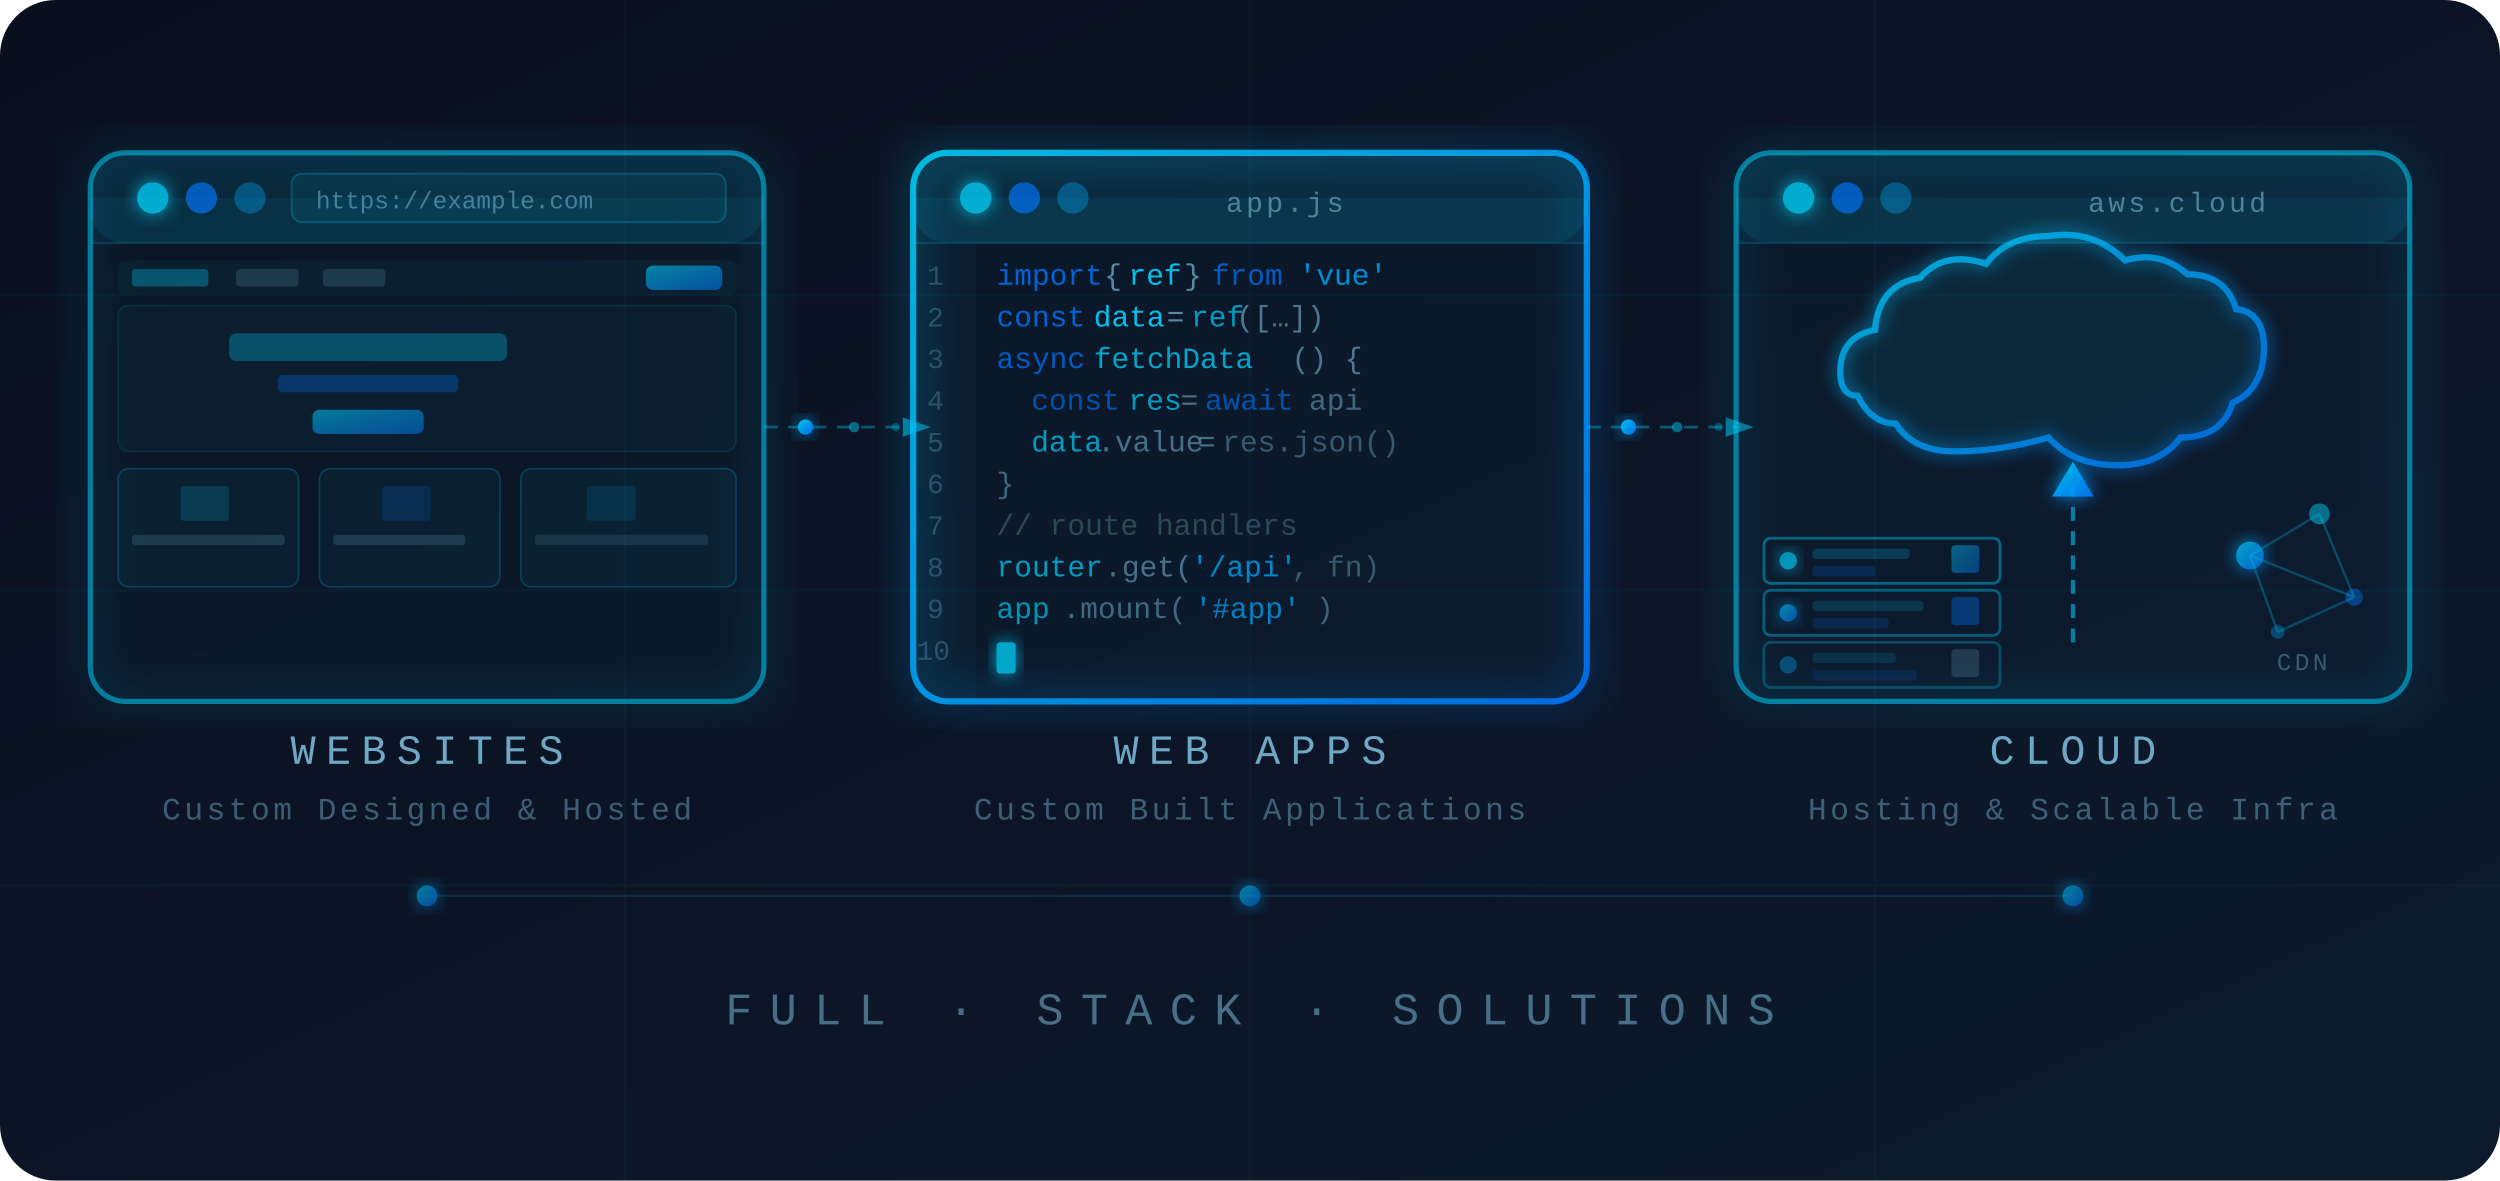
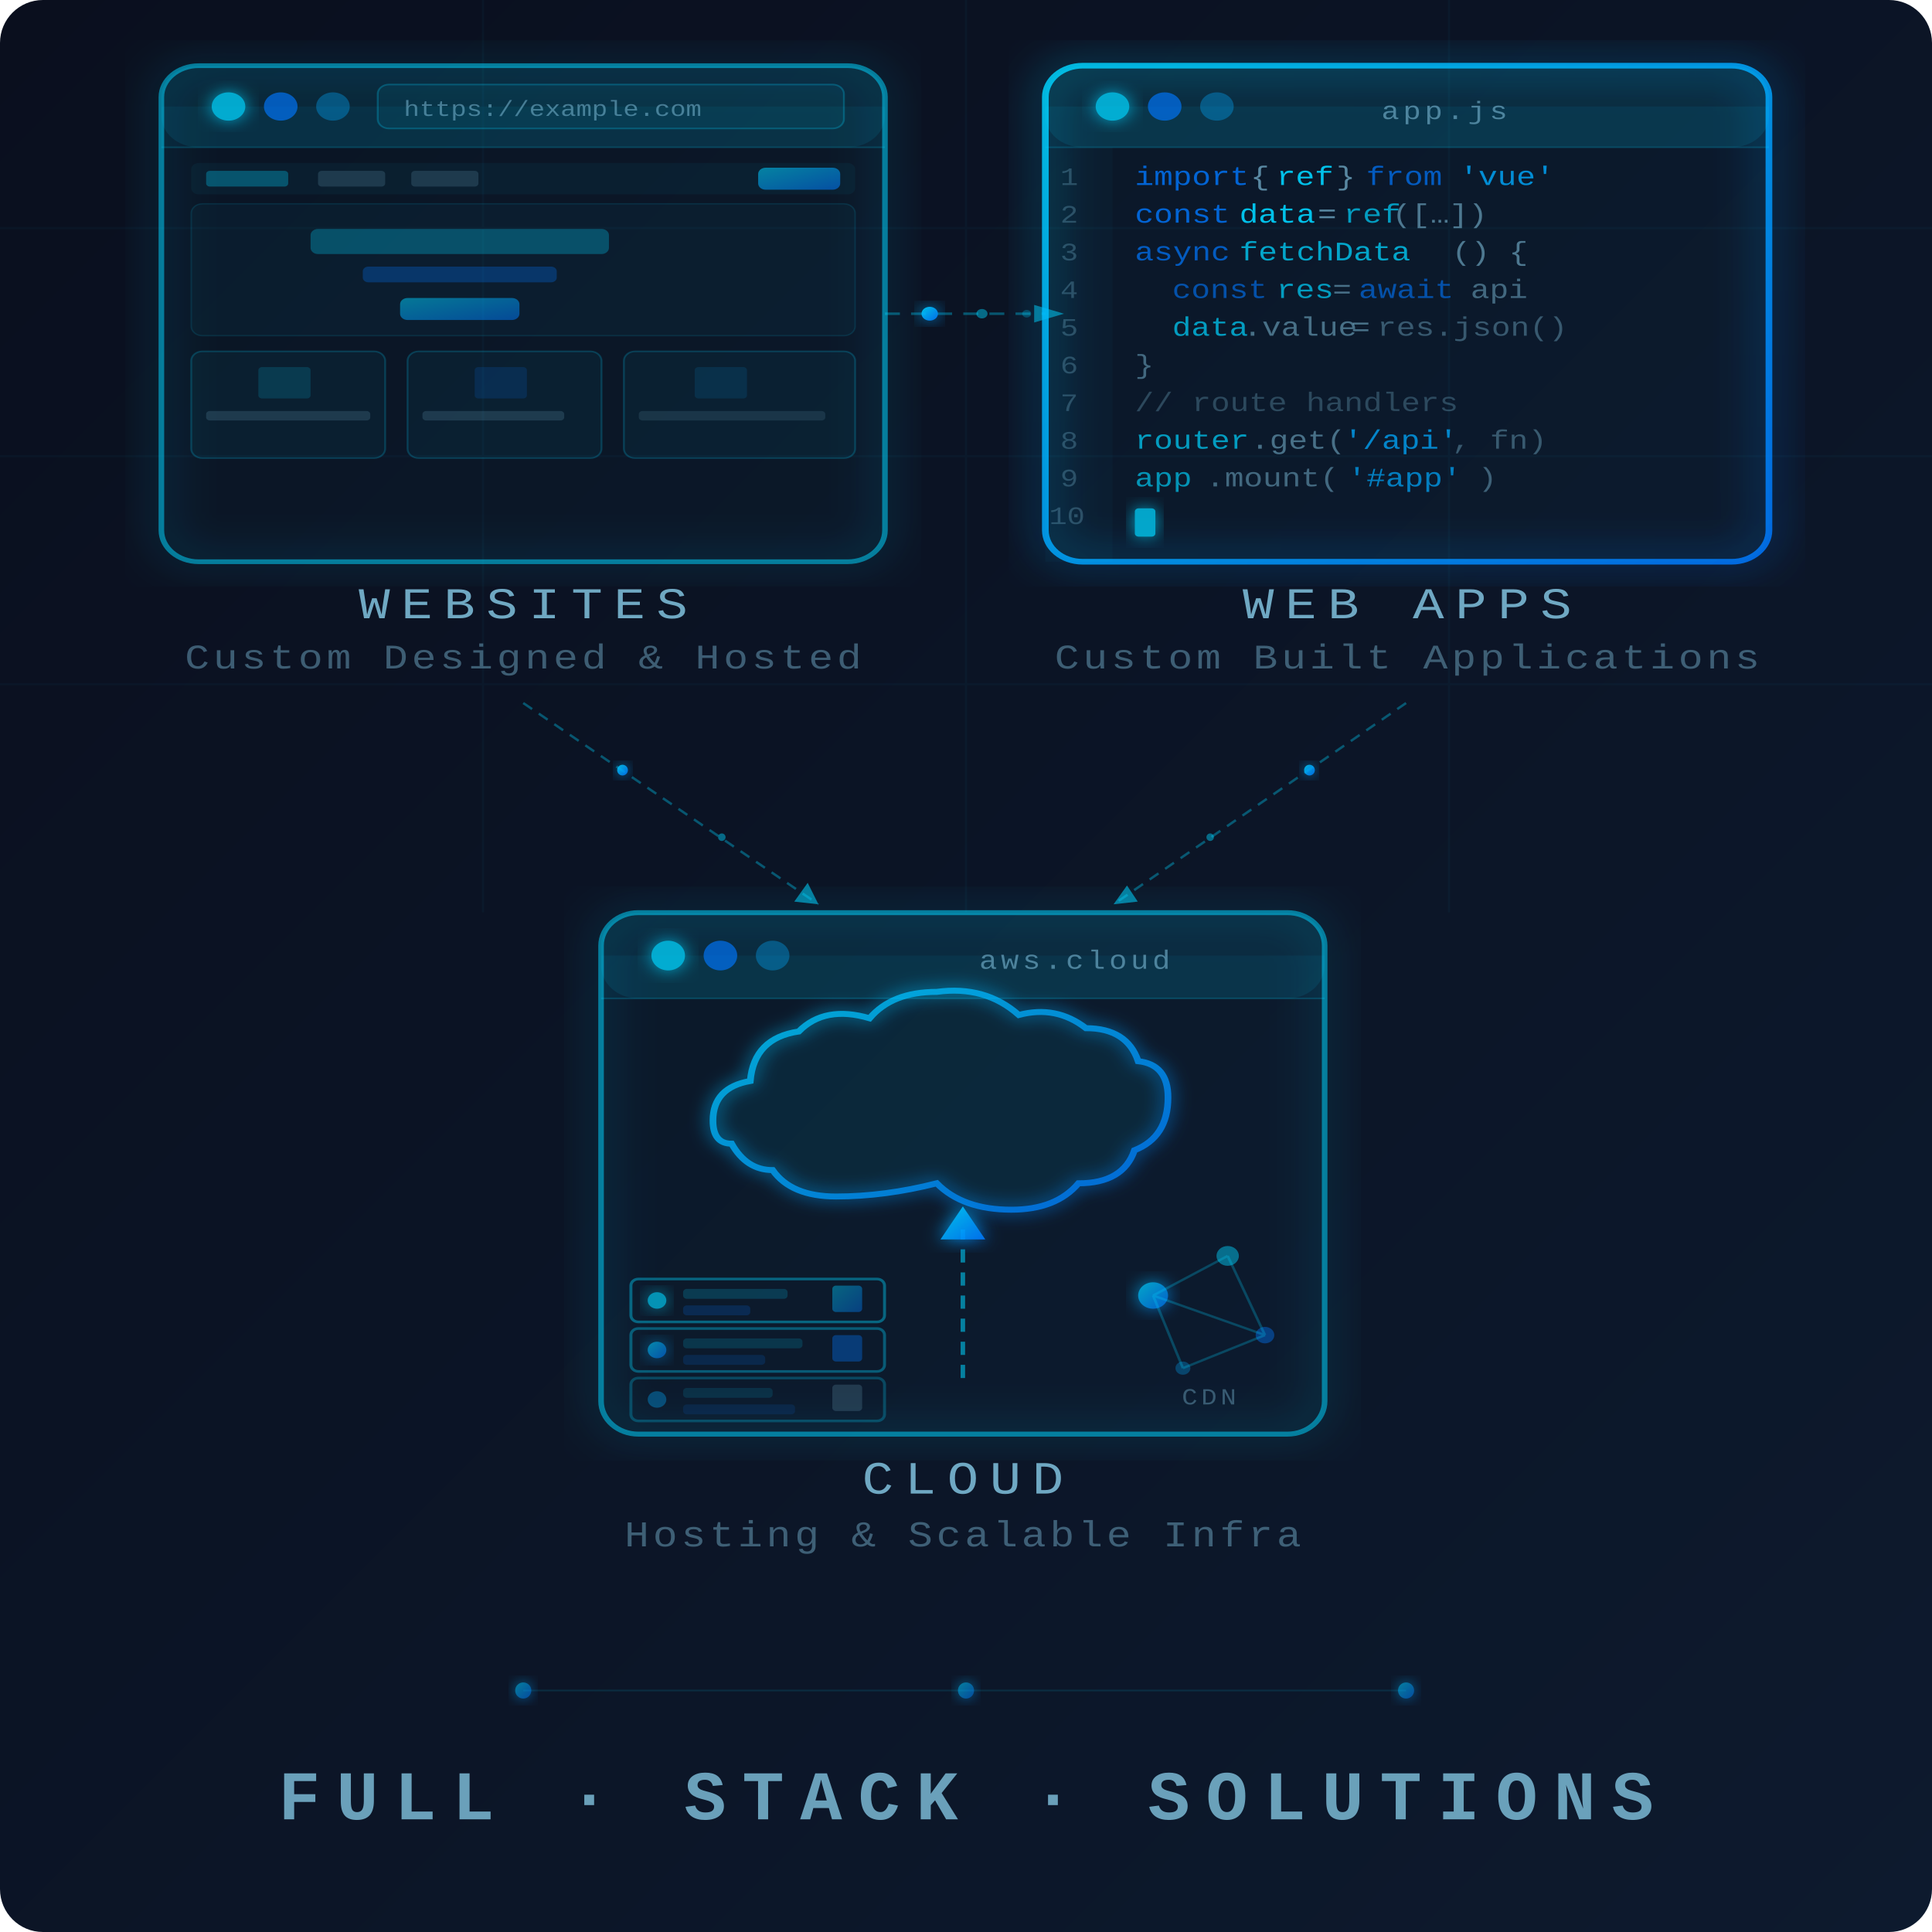
- <svg xmlns="http://www.w3.org/2000/svg" viewBox="0 0 720 340" width="720" height="340">
+ <svg xmlns="http://www.w3.org/2000/svg" viewBox="0 0 720 720" width="720" height="720">
  <defs>
    <linearGradient id="bgGrad" x1="0%" y1="0%" x2="100%" y2="100%">
      <stop offset="0%" style="stop-color:#0a0f1e;stop-opacity:1" />
      <stop offset="100%" style="stop-color:#0d1a2e;stop-opacity:1" />
    </linearGradient>
    <linearGradient id="accentGrad" x1="0%" y1="0%" x2="100%" y2="100%">
      <stop offset="0%" style="stop-color:#00d4ff" />
      <stop offset="100%" style="stop-color:#0077ff" />
    </linearGradient>
    <filter id="glow" x="-0.4" y="-0.4" width="1.8" height="1.8">
      <feGaussianBlur stdDeviation="2.5" result="coloredBlur" />
      <feMerge>
        <feMergeNode in="coloredBlur" />
        <feMergeNode in="SourceGraphic" />
      </feMerge>
    </filter>
    <filter id="panelGlow" x="-0.05" y="-0.05" width="1.1" height="1.1">
      <feGaussianBlur stdDeviation="6" result="coloredBlur" />
      <feMerge>
        <feMergeNode in="coloredBlur" />
        <feMergeNode in="SourceGraphic" />
      </feMerge>
    </filter>
  </defs>
-   <rect x="0" y="0" width="720" height="340" rx="16" fill="url(#bgGrad)" />
+   <rect x="0" y="0" width="720" height="720" rx="16" fill="url(#bgGrad)" />
  <g opacity="0.035" stroke="#00d4ff" stroke-width="0.8">
    <line x1="0" y1="85" x2="720" y2="85" />
    <line x1="0" y1="170" x2="720" y2="170" />
    <line x1="0" y1="255" x2="720" y2="255" />
    <line x1="180" y1="0" x2="180" y2="340" />
    <line x1="360" y1="0" x2="360" y2="340" />
    <line x1="540" y1="0" x2="540" y2="340" />
  </g>
-   <rect x="26" y="44" width="194" height="158" rx="10" fill="none" stroke="#00d4ff" stroke-width="1.5" opacity="0.55" filter="url(#panelGlow)" />
-   <rect x="26" y="44" width="194" height="158" rx="10" fill="#00d4ff" fill-opacity="0.025" />
-   <rect x="26" y="44" width="194" height="26" rx="10" fill="#00d4ff" fill-opacity="0.09" />
-   <rect x="26" y="57" width="194" height="13" fill="#00d4ff" fill-opacity="0.06" />
-   <circle cx="44" cy="57" r="4.5" fill="#00d4ff" opacity="0.75" filter="url(#glow)" />
-   <circle cx="58" cy="57" r="4.5" fill="#0077ff" opacity="0.65" />
-   <circle cx="72" cy="57" r="4.5" fill="#00aaff" opacity="0.35" />
-   <rect x="84" y="50" width="125" height="14" rx="3" fill="#00d4ff" fill-opacity="0.07" stroke="#00d4ff" stroke-width="0.5" stroke-opacity="0.25" />
-   <text x="91" y="60" font-family="'Courier New',Courier,monospace" font-size="7" fill="#7ab8d4" opacity="0.55">https://example.com</text>
-   <line x1="26" y1="70" x2="220" y2="70" stroke="#00d4ff" stroke-width="0.5" opacity="0.18" />
-   <rect x="34" y="75" width="178" height="10" rx="2" fill="#00d4ff" fill-opacity="0.05" />
-   <rect x="38" y="77.5" width="22" height="5" rx="1" fill="#00d4ff" opacity="0.3" />
-   <rect x="68" y="77.5" width="18" height="5" rx="1" fill="#7ab8d4" opacity="0.18" />
-   <rect x="93" y="77.5" width="18" height="5" rx="1" fill="#7ab8d4" opacity="0.18" />
-   <rect x="186" y="76.5" width="22" height="7" rx="2" fill="url(#accentGrad)" opacity="0.55" />
-   <rect x="34" y="88" width="178" height="42" rx="3" fill="#00d4ff" fill-opacity="0.04" stroke="#00d4ff" stroke-width="0.4" stroke-opacity="0.12" />
-   <rect x="66" y="96" width="80" height="8" rx="2" fill="#00d4ff" opacity="0.28" />
-   <rect x="80" y="108" width="52" height="5" rx="1.5" fill="#0077ff" opacity="0.28" />
-   <rect x="90" y="118" width="32" height="7" rx="2" fill="url(#accentGrad)" opacity="0.5" />
-   <rect x="34" y="135" width="52" height="34" rx="3" fill="#00d4ff" fill-opacity="0.05" stroke="#00d4ff" stroke-width="0.5" stroke-opacity="0.2" />
-   <rect x="92" y="135" width="52" height="34" rx="3" fill="#00d4ff" fill-opacity="0.05" stroke="#00d4ff" stroke-width="0.5" stroke-opacity="0.2" />
-   <rect x="150" y="135" width="62" height="34" rx="3" fill="#00d4ff" fill-opacity="0.05" stroke="#00d4ff" stroke-width="0.5" stroke-opacity="0.2" />
-   <rect x="52" y="140" width="14" height="10" rx="1" fill="#00d4ff" opacity="0.15" />
-   <rect x="110" y="140" width="14" height="10" rx="1" fill="#0077ff" opacity="0.15" />
-   <rect x="169" y="140" width="14" height="10" rx="1" fill="#00aaff" opacity="0.12" />
-   <rect x="38" y="154" width="44" height="3" rx="1" fill="#7ab8d4" opacity="0.18" />
-   <rect x="96" y="154" width="38" height="3" rx="1" fill="#7ab8d4" opacity="0.18" />
-   <rect x="154" y="154" width="50" height="3" rx="1" fill="#7ab8d4" opacity="0.14" />
-   <text x="123" y="220" text-anchor="middle" font-family="'Courier New',Courier,monospace" font-size="12" letter-spacing="3" fill="#7ab8d4" opacity="0.9">WEBSITES</text>
-   <text x="123" y="236" text-anchor="middle" font-family="'Courier New',Courier,monospace" font-size="9" letter-spacing="1" fill="#7ab8d4" opacity="0.45">Custom Designed &amp; Hosted</text>
-   <line x1="220" y1="123" x2="263" y2="123" stroke="#00d4ff" stroke-width="0.8" stroke-dasharray="4,3" opacity="0.35" />
-   <circle cx="232" cy="123" r="2.2" fill="url(#accentGrad)" filter="url(#glow)" opacity="0.9" />
-   <circle cx="246" cy="123" r="1.5" fill="#00d4ff" opacity="0.45" />
-   <circle cx="258" cy="123" r="1.2" fill="#00d4ff" opacity="0.25" />
-   <polygon points="260,120.2 268,123 260,125.8" fill="#00d4ff" opacity="0.5" />
-   <rect x="263" y="44" width="194" height="158" rx="10" fill="none" stroke="url(#accentGrad)" stroke-width="1.8" opacity="0.85" filter="url(#panelGlow)" />
-   <rect x="263" y="44" width="194" height="158" rx="10" fill="#00d4ff" fill-opacity="0.03" />
-   <rect x="263" y="44" width="194" height="26" rx="10" fill="#00d4ff" fill-opacity="0.1" />
-   <rect x="263" y="57" width="194" height="13" fill="#00d4ff" fill-opacity="0.07" />
-   <circle cx="281" cy="57" r="4.5" fill="#00d4ff" opacity="0.75" filter="url(#glow)" />
-   <circle cx="295" cy="57" r="4.5" fill="#0077ff" opacity="0.65" />
-   <circle cx="309" cy="57" r="4.5" fill="#00aaff" opacity="0.35" />
-   <text x="370" y="61" text-anchor="middle" font-family="'Courier New',Courier,monospace" font-size="8" fill="#7ab8d4" opacity="0.6" letter-spacing="1">app.js</text>
-   <line x1="263" y1="70" x2="457" y2="70" stroke="#00d4ff" stroke-width="0.5" opacity="0.18" />
-   <rect x="263" y="70" width="18" height="132" fill="#00d4ff" fill-opacity="0.03" />
-   <g font-family="'Courier New',Courier,monospace" font-size="8" fill="#7ab8d4" opacity="0.3">
-     <text x="267" y="82">1</text>
-     <text x="267" y="94">2</text>
-     <text x="267" y="106">3</text>
-     <text x="267" y="118">4</text>
-     <text x="267" y="130">5</text>
-     <text x="267" y="142">6</text>
-     <text x="267" y="154">7</text>
-     <text x="267" y="166">8</text>
-     <text x="267" y="178">9</text>
-     <text x="264" y="190">10</text>
+   <g transform="translate(24 -27) scale(1.39 1.17)">
+     <rect x="26" y="44" width="194" height="158" rx="10" fill="none" stroke="#00d4ff" stroke-width="1.5" opacity="0.55" filter="url(#panelGlow)" />
+     <rect x="26" y="44" width="194" height="158" rx="10" fill="#00d4ff" fill-opacity="0.025" />
+     <rect x="26" y="44" width="194" height="26" rx="10" fill="#00d4ff" fill-opacity="0.09" />
+     <rect x="26" y="57" width="194" height="13" fill="#00d4ff" fill-opacity="0.06" />
+     <circle cx="44" cy="57" r="4.5" fill="#00d4ff" opacity="0.75" filter="url(#glow)" />
+     <circle cx="58" cy="57" r="4.5" fill="#0077ff" opacity="0.65" />
+     <circle cx="72" cy="57" r="4.5" fill="#00aaff" opacity="0.35" />
+     <rect x="84" y="50" width="125" height="14" rx="3" fill="#00d4ff" fill-opacity="0.07" stroke="#00d4ff" stroke-width="0.5" stroke-opacity="0.25" />
+     <text x="91" y="60" font-family="'Courier New',Courier,monospace" font-size="7" fill="#7ab8d4" opacity="0.55">https://example.com</text>
+     <line x1="26" y1="70" x2="220" y2="70" stroke="#00d4ff" stroke-width="0.5" opacity="0.18" />
+     <rect x="34" y="75" width="178" height="10" rx="2" fill="#00d4ff" fill-opacity="0.05" />
+     <rect x="38" y="77.5" width="22" height="5" rx="1" fill="#00d4ff" opacity="0.3" />
+     <rect x="68" y="77.5" width="18" height="5" rx="1" fill="#7ab8d4" opacity="0.18" />
+     <rect x="93" y="77.5" width="18" height="5" rx="1" fill="#7ab8d4" opacity="0.18" />
+     <rect x="186" y="76.5" width="22" height="7" rx="2" fill="url(#accentGrad)" opacity="0.55" />
+     <rect x="34" y="88" width="178" height="42" rx="3" fill="#00d4ff" fill-opacity="0.04" stroke="#00d4ff" stroke-width="0.4" stroke-opacity="0.12" />
+     <rect x="66" y="96" width="80" height="8" rx="2" fill="#00d4ff" opacity="0.28" />
+     <rect x="80" y="108" width="52" height="5" rx="1.5" fill="#0077ff" opacity="0.28" />
+     <rect x="90" y="118" width="32" height="7" rx="2" fill="url(#accentGrad)" opacity="0.5" />
+     <rect x="34" y="135" width="52" height="34" rx="3" fill="#00d4ff" fill-opacity="0.05" stroke="#00d4ff" stroke-width="0.5" stroke-opacity="0.2" />
+     <rect x="92" y="135" width="52" height="34" rx="3" fill="#00d4ff" fill-opacity="0.05" stroke="#00d4ff" stroke-width="0.5" stroke-opacity="0.2" />
+     <rect x="150" y="135" width="62" height="34" rx="3" fill="#00d4ff" fill-opacity="0.05" stroke="#00d4ff" stroke-width="0.5" stroke-opacity="0.2" />
+     <rect x="52" y="140" width="14" height="10" rx="1" fill="#00d4ff" opacity="0.15" />
+     <rect x="110" y="140" width="14" height="10" rx="1" fill="#0077ff" opacity="0.15" />
+     <rect x="169" y="140" width="14" height="10" rx="1" fill="#00aaff" opacity="0.12" />
+     <rect x="38" y="154" width="44" height="3" rx="1" fill="#7ab8d4" opacity="0.18" />
+     <rect x="96" y="154" width="38" height="3" rx="1" fill="#7ab8d4" opacity="0.18" />
+     <rect x="154" y="154" width="50" height="3" rx="1" fill="#7ab8d4" opacity="0.14" />
+     <text x="123" y="220" text-anchor="middle" font-family="'Courier New',Courier,monospace" font-size="14" letter-spacing="3" fill="#7ab8d4" opacity="0.9">WEBSITES</text>
+     <text x="123" y="236" text-anchor="middle" font-family="'Courier New',Courier,monospace" font-size="11" letter-spacing="1" fill="#7ab8d4" opacity="0.45">Custom Designed &amp; Hosted</text>
+     <line x1="220" y1="123" x2="263" y2="123" stroke="#00d4ff" stroke-width="0.8" stroke-dasharray="4,3" opacity="0.35" />
+     <circle cx="232" cy="123" r="2.2" fill="url(#accentGrad)" filter="url(#glow)" opacity="0.9" />
+     <circle cx="246" cy="123" r="1.5" fill="#00d4ff" opacity="0.45" />
+     <circle cx="258" cy="123" r="1.2" fill="#00d4ff" opacity="0.25" />
+     <polygon points="260,120.2 268,123 260,125.8" fill="#00d4ff" opacity="0.5" />
+     <rect x="263" y="44" width="194" height="158" rx="10" fill="none" stroke="url(#accentGrad)" stroke-width="1.8" opacity="0.85" filter="url(#panelGlow)" />
+     <rect x="263" y="44" width="194" height="158" rx="10" fill="#00d4ff" fill-opacity="0.03" />
+     <rect x="263" y="44" width="194" height="26" rx="10" fill="#00d4ff" fill-opacity="0.1" />
+     <rect x="263" y="57" width="194" height="13" fill="#00d4ff" fill-opacity="0.07" />
+     <circle cx="281" cy="57" r="4.5" fill="#00d4ff" opacity="0.75" filter="url(#glow)" />
+     <circle cx="295" cy="57" r="4.5" fill="#0077ff" opacity="0.65" />
+     <circle cx="309" cy="57" r="4.5" fill="#00aaff" opacity="0.35" />
+     <text x="370" y="61" text-anchor="middle" font-family="'Courier New',Courier,monospace" font-size="8" fill="#7ab8d4" opacity="0.6" letter-spacing="1">app.js</text>
+     <line x1="263" y1="70" x2="457" y2="70" stroke="#00d4ff" stroke-width="0.5" opacity="0.18" />
+     <rect x="263" y="70" width="18" height="132" fill="#00d4ff" fill-opacity="0.03" />
+     <g font-family="'Courier New',Courier,monospace" font-size="8" fill="#7ab8d4" opacity="0.3">
+       <text x="267" y="82">1</text>
+       <text x="267" y="94">2</text>
+       <text x="267" y="106">3</text>
+       <text x="267" y="118">4</text>
+       <text x="267" y="130">5</text>
+       <text x="267" y="142">6</text>
+       <text x="267" y="154">7</text>
+       <text x="267" y="166">8</text>
+       <text x="267" y="178">9</text>
+       <text x="264" y="190">10</text>
+     </g>
+     <g font-family="'Courier New',Courier,monospace" font-size="8.5">
+       <text x="287" y="82" fill="#0077ff" opacity="0.8">import</text>
+       <text x="318" y="82" fill="#7ab8d4" opacity="0.7">{</text>
+       <text x="325" y="82" fill="#00d4ff" opacity="0.9">ref</text>
+       <text x="341" y="82" fill="#7ab8d4" opacity="0.7">}</text>
+       <text x="349" y="82" fill="#0077ff" opacity="0.7">from</text>
+       <text x="374" y="82" fill="#00aaff" opacity="0.8">'vue'</text>
+       <text x="287" y="94" fill="#0077ff" opacity="0.8">const</text>
+       <text x="315" y="94" fill="#00d4ff" opacity="0.9">data</text>
+       <text x="336" y="94" fill="#7ab8d4" opacity="0.7">=</text>
+       <text x="343" y="94" fill="#00d4ff" opacity="0.7">ref</text>
+       <text x="356" y="94" fill="#7ab8d4" opacity="0.6">([…])</text>
+       <text x="287" y="106" fill="#0077ff" opacity="0.7">async</text>
+       <text x="315" y="106" fill="#00d4ff" opacity="0.75">fetchData</text>
+       <text x="372" y="106" fill="#7ab8d4" opacity="0.6">() {</text>
+       <text x="297" y="118" fill="#0077ff" opacity="0.6">const</text>
+       <text x="325" y="118" fill="#00d4ff" opacity="0.7">res</text>
+       <text x="340" y="118" fill="#7ab8d4" opacity="0.55">=</text>
+       <text x="347" y="118" fill="#0077ff" opacity="0.6">await</text>
+       <text x="377" y="118" fill="#7ab8d4" opacity="0.5">api</text>
+       <rect x="287" y="124" width="40" height="0" rx="0" fill="none" />
+       <text x="297" y="130" fill="#00d4ff" opacity="0.7">data</text>
+       <text x="316" y="130" fill="#7ab8d4" opacity="0.55">.value</text>
+       <text x="345" y="130" fill="#7ab8d4" opacity="0.55">=</text>
+       <text x="352" y="130" fill="#7ab8d4" opacity="0.4">res.json()</text>
+       <text x="287" y="142" fill="#7ab8d4" opacity="0.5">}</text>
+       <text x="287" y="154" fill="#7ab8d4" opacity="0.3">// route handlers</text>
+       <text x="287" y="166" fill="#00d4ff" opacity="0.7">router</text>
+       <text x="318" y="166" fill="#7ab8d4" opacity="0.55">.get(</text>
+       <text x="343" y="166" fill="#00aaff" opacity="0.75">'/api'</text>
+       <text x="372" y="166" fill="#7ab8d4" opacity="0.4">, fn)</text>
+       <text x="287" y="178" fill="#00d4ff" opacity="0.65">app</text>
+       <text x="306" y="178" fill="#7ab8d4" opacity="0.5">.mount(</text>
+       <text x="344" y="178" fill="#00aaff" opacity="0.7">'#app'</text>
+       <text x="379" y="178" fill="#7ab8d4" opacity="0.45">)</text>
+       <rect x="287" y="185" width="5.5" height="9" rx="1" fill="#00d4ff" opacity="0.75" filter="url(#glow)" />
+     </g>
+     <text x="360" y="220" text-anchor="middle" font-family="'Courier New',Courier,monospace" font-size="14" letter-spacing="3" fill="#7ab8d4" opacity="0.9">WEB APPS</text>
+     <text x="360" y="236" text-anchor="middle" font-family="'Courier New',Courier,monospace" font-size="11" letter-spacing="1" fill="#7ab8d4" opacity="0.45">Custom Built Applications</text>
  </g>
-   <g font-family="'Courier New',Courier,monospace" font-size="8.5">
-     <text x="287" y="82" fill="#0077ff" opacity="0.8">import</text>
-     <text x="318" y="82" fill="#7ab8d4" opacity="0.7">{</text>
-     <text x="325" y="82" fill="#00d4ff" opacity="0.9">ref</text>
-     <text x="341" y="82" fill="#7ab8d4" opacity="0.7">}</text>
-     <text x="349" y="82" fill="#0077ff" opacity="0.7">from</text>
-     <text x="374" y="82" fill="#00aaff" opacity="0.8">'vue'</text>
-     <text x="287" y="94" fill="#0077ff" opacity="0.8">const</text>
-     <text x="315" y="94" fill="#00d4ff" opacity="0.9">data</text>
-     <text x="336" y="94" fill="#7ab8d4" opacity="0.7">=</text>
-     <text x="343" y="94" fill="#00d4ff" opacity="0.7">ref</text>
-     <text x="356" y="94" fill="#7ab8d4" opacity="0.6">([…])</text>
-     <text x="287" y="106" fill="#0077ff" opacity="0.7">async</text>
-     <text x="315" y="106" fill="#00d4ff" opacity="0.75">fetchData</text>
-     <text x="372" y="106" fill="#7ab8d4" opacity="0.6">() {</text>
-     <text x="297" y="118" fill="#0077ff" opacity="0.6">const</text>
-     <text x="325" y="118" fill="#00d4ff" opacity="0.7">res</text>
-     <text x="340" y="118" fill="#7ab8d4" opacity="0.55">=</text>
-     <text x="347" y="118" fill="#0077ff" opacity="0.6">await</text>
-     <text x="377" y="118" fill="#7ab8d4" opacity="0.5">api</text>
-     <rect x="287" y="124" width="40" height="0" rx="0" fill="none" />
-     <text x="297" y="130" fill="#00d4ff" opacity="0.7">data</text>
-     <text x="316" y="130" fill="#7ab8d4" opacity="0.55">.value</text>
-     <text x="345" y="130" fill="#7ab8d4" opacity="0.55">=</text>
-     <text x="352" y="130" fill="#7ab8d4" opacity="0.4">res.json()</text>
-     <text x="287" y="142" fill="#7ab8d4" opacity="0.5">}</text>
-     <text x="287" y="154" fill="#7ab8d4" opacity="0.3">// route handlers</text>
-     <text x="287" y="166" fill="#00d4ff" opacity="0.7">router</text>
-     <text x="318" y="166" fill="#7ab8d4" opacity="0.55">.get(</text>
-     <text x="343" y="166" fill="#00aaff" opacity="0.75">'/api'</text>
-     <text x="372" y="166" fill="#7ab8d4" opacity="0.4">, fn)</text>
-     <text x="287" y="178" fill="#00d4ff" opacity="0.65">app</text>
-     <text x="306" y="178" fill="#7ab8d4" opacity="0.5">.mount(</text>
-     <text x="344" y="178" fill="#00aaff" opacity="0.7">'#app'</text>
-     <text x="379" y="178" fill="#7ab8d4" opacity="0.45">)</text>
-     <rect x="287" y="185" width="5.5" height="9" rx="1" fill="#00d4ff" opacity="0.75" filter="url(#glow)" />
+   <line x1="195" y1="262" x2="305" y2="337" stroke="#00d4ff" stroke-width="0.9" stroke-dasharray="4,3" opacity="0.35" />
+   <circle cx="232" cy="287" r="2" fill="url(#accentGrad)" filter="url(#glow)" opacity="0.85" />
+   <circle cx="269" cy="312" r="1.4" fill="#00d4ff" opacity="0.45" />
+   <polygon points="296,336 305,337 301,329" fill="#00d4ff" opacity="0.55" />
+   <line x1="524" y1="262" x2="415" y2="337" stroke="#00d4ff" stroke-width="0.9" stroke-dasharray="4,3" opacity="0.35" />
+   <circle cx="488" cy="287" r="2" fill="url(#accentGrad)" filter="url(#glow)" opacity="0.85" />
+   <circle cx="451" cy="312" r="1.4" fill="#00d4ff" opacity="0.45" />
+   <polygon points="424,336 415,337 420,330" fill="#00d4ff" opacity="0.55" />
+   <g transform="translate(-471 286) scale(1.39 1.23)">
+     <rect x="500" y="44" width="194" height="158" rx="10" fill="none" stroke="#00d4ff" stroke-width="1.5" opacity="0.55" filter="url(#panelGlow)" />
+     <rect x="500" y="44" width="194" height="158" rx="10" fill="#00d4ff" fill-opacity="0.025" />
+     <rect x="500" y="44" width="194" height="26" rx="10" fill="#00d4ff" fill-opacity="0.09" />
+     <rect x="500" y="57" width="194" height="13" fill="#00d4ff" fill-opacity="0.06" />
+     <circle cx="518" cy="57" r="4.5" fill="#00d4ff" opacity="0.75" filter="url(#glow)" />
+     <circle cx="532" cy="57" r="4.5" fill="#0077ff" opacity="0.65" />
+     <circle cx="546" cy="57" r="4.5" fill="#00aaff" opacity="0.35" />
+     <text x="627" y="61" text-anchor="middle" font-family="'Courier New',Courier,monospace" font-size="8" fill="#7ab8d4" opacity="0.6" letter-spacing="1">aws.cloud</text>
+     <line x1="500" y1="70" x2="694" y2="70" stroke="#00d4ff" stroke-width="0.5" opacity="0.18" />
+     <path d="M563,130            Q551,130 546,122            Q539,122 535,114            Q530,114 530,107            Q530,97  540,95            Q541,82  553,80            Q560,72  572,76            Q578,68  590,68            Q603,66  612,75            Q622,72  630,79            Q641,79  644,89            Q652,90  652,100            Q652,112 643,116            Q640,126 628,126            Q622,134 610,134            Q597,134 590,126            Q576,130 563,130 Z" fill="#00d4ff" fill-opacity="0.05" stroke="url(#accentGrad)" stroke-width="1.8" opacity="0.8" filter="url(#glow)" />
+     <line x1="597" y1="185" x2="597" y2="140" stroke="#00d4ff" stroke-width="1.2" stroke-dasharray="4,3" opacity="0.55" />
+     <polygon points="591,143 597,133 603,143" fill="url(#accentGrad)" opacity="0.9" filter="url(#glow)" />
+     <g opacity="1">
+       <rect x="508" y="155" width="68" height="13" rx="2" fill="none" stroke="#00d4ff" stroke-width="0.8" opacity="0.4" />
+       <circle cx="515" cy="161.5" r="2.5" fill="#00d4ff" opacity="0.65" filter="url(#glow)" />
+       <rect x="522" y="158" width="28" height="3" rx="1" fill="#00d4ff" opacity="0.18" />
+       <rect x="522" y="163" width="18" height="3" rx="1" fill="#0077ff" opacity="0.18" />
+       <rect x="562" y="157" width="8" height="8" rx="1" fill="url(#accentGrad)" opacity="0.4" />
+       <rect x="508" y="170" width="68" height="13" rx="2" fill="none" stroke="#00d4ff" stroke-width="0.8" opacity="0.35" />
+       <circle cx="515" cy="176.5" r="2.5" fill="url(#accentGrad)" opacity="0.6" filter="url(#glow)" />
+       <rect x="522" y="173" width="32" height="3" rx="1" fill="#00d4ff" opacity="0.15" />
+       <rect x="522" y="178" width="22" height="3" rx="1" fill="#0077ff" opacity="0.15" />
+       <rect x="562" y="172" width="8" height="8" rx="1" fill="#0077ff" opacity="0.35" />
+       <rect x="508" y="185" width="68" height="13" rx="2" fill="none" stroke="#00d4ff" stroke-width="0.8" opacity="0.25" />
+       <circle cx="515" cy="191.5" r="2.5" fill="#00aaff" opacity="0.35" />
+       <rect x="522" y="188" width="24" height="3" rx="1" fill="#00d4ff" opacity="0.12" />
+       <rect x="522" y="193" width="30" height="3" rx="1" fill="#0077ff" opacity="0.12" />
+       <rect x="562" y="187" width="8" height="8" rx="1" fill="#7ab8d4" opacity="0.2" />
+     </g>
+     <circle cx="648" cy="160" r="4" fill="url(#accentGrad)" opacity="0.75" filter="url(#glow)" />
+     <circle cx="668" cy="148" r="3" fill="#00d4ff" opacity="0.45" />
+     <circle cx="678" cy="172" r="2.5" fill="#0077ff" opacity="0.4" />
+     <circle cx="656" cy="182" r="2" fill="#00aaff" opacity="0.3" />
+     <g stroke="#00d4ff" stroke-width="0.7" opacity="0.25">
+       <line x1="648" y1="160" x2="668" y2="148" />
+       <line x1="648" y1="160" x2="678" y2="172" />
+       <line x1="648" y1="160" x2="656" y2="182" />
+       <line x1="668" y1="148" x2="678" y2="172" />
+       <line x1="678" y1="172" x2="656" y2="182" />
+     </g>
+     <text x="663" y="193" text-anchor="middle" font-family="'Courier New',Courier,monospace" font-size="7" fill="#7ab8d4" opacity="0.4" letter-spacing="1">CDN</text>
+     <text x="597" y="220" text-anchor="middle" font-family="'Courier New',Courier,monospace" font-size="14" letter-spacing="3" fill="#7ab8d4" opacity="0.9">CLOUD</text>
+     <text x="597" y="236" text-anchor="middle" font-family="'Courier New',Courier,monospace" font-size="11" letter-spacing="1" fill="#7ab8d4" opacity="0.45">Hosting &amp; Scalable Infra</text>
  </g>
-   <text x="360" y="220" text-anchor="middle" font-family="'Courier New',Courier,monospace" font-size="12" letter-spacing="3" fill="#7ab8d4" opacity="0.9">WEB APPS</text>
-   <text x="360" y="236" text-anchor="middle" font-family="'Courier New',Courier,monospace" font-size="9" letter-spacing="1" fill="#7ab8d4" opacity="0.45">Custom Built Applications</text>
-   <line x1="457" y1="123" x2="500" y2="123" stroke="#00d4ff" stroke-width="0.8" stroke-dasharray="4,3" opacity="0.35" />
-   <circle cx="469" cy="123" r="2.2" fill="url(#accentGrad)" filter="url(#glow)" opacity="0.9" />
-   <circle cx="483" cy="123" r="1.5" fill="#00d4ff" opacity="0.45" />
-   <circle cx="495" cy="123" r="1.2" fill="#00d4ff" opacity="0.25" />
-   <polygon points="497,120.2 505,123 497,125.8" fill="#00d4ff" opacity="0.5" />
-   <rect x="500" y="44" width="194" height="158" rx="10" fill="none" stroke="#00d4ff" stroke-width="1.5" opacity="0.55" filter="url(#panelGlow)" />
-   <rect x="500" y="44" width="194" height="158" rx="10" fill="#00d4ff" fill-opacity="0.025" />
-   <rect x="500" y="44" width="194" height="26" rx="10" fill="#00d4ff" fill-opacity="0.09" />
-   <rect x="500" y="57" width="194" height="13" fill="#00d4ff" fill-opacity="0.06" />
-   <circle cx="518" cy="57" r="4.5" fill="#00d4ff" opacity="0.75" filter="url(#glow)" />
-   <circle cx="532" cy="57" r="4.5" fill="#0077ff" opacity="0.65" />
-   <circle cx="546" cy="57" r="4.5" fill="#00aaff" opacity="0.35" />
-   <text x="627" y="61" text-anchor="middle" font-family="'Courier New',Courier,monospace" font-size="8" fill="#7ab8d4" opacity="0.6" letter-spacing="1">aws.cloud</text>
-   <line x1="500" y1="70" x2="694" y2="70" stroke="#00d4ff" stroke-width="0.5" opacity="0.18" />
-   <path d="M563,130            Q551,130 546,122            Q539,122 535,114            Q530,114 530,107            Q530,97  540,95            Q541,82  553,80            Q560,72  572,76            Q578,68  590,68            Q603,66  612,75            Q622,72  630,79            Q641,79  644,89            Q652,90  652,100            Q652,112 643,116            Q640,126 628,126            Q622,134 610,134            Q597,134 590,126            Q576,130 563,130 Z" fill="#00d4ff" fill-opacity="0.05" stroke="url(#accentGrad)" stroke-width="1.8" opacity="0.8" filter="url(#glow)" />
-   <line x1="597" y1="185" x2="597" y2="140" stroke="#00d4ff" stroke-width="1.2" stroke-dasharray="4,3" opacity="0.55" />
-   <polygon points="591,143 597,133 603,143" fill="url(#accentGrad)" opacity="0.9" filter="url(#glow)" />
-   <g opacity="1">
-     <rect x="508" y="155" width="68" height="13" rx="2" fill="none" stroke="#00d4ff" stroke-width="0.8" opacity="0.4" />
-     <circle cx="515" cy="161.5" r="2.5" fill="#00d4ff" opacity="0.65" filter="url(#glow)" />
-     <rect x="522" y="158" width="28" height="3" rx="1" fill="#00d4ff" opacity="0.18" />
-     <rect x="522" y="163" width="18" height="3" rx="1" fill="#0077ff" opacity="0.18" />
-     <rect x="562" y="157" width="8" height="8" rx="1" fill="url(#accentGrad)" opacity="0.4" />
-     <rect x="508" y="170" width="68" height="13" rx="2" fill="none" stroke="#00d4ff" stroke-width="0.8" opacity="0.35" />
-     <circle cx="515" cy="176.5" r="2.5" fill="url(#accentGrad)" opacity="0.6" filter="url(#glow)" />
-     <rect x="522" y="173" width="32" height="3" rx="1" fill="#00d4ff" opacity="0.15" />
-     <rect x="522" y="178" width="22" height="3" rx="1" fill="#0077ff" opacity="0.15" />
-     <rect x="562" y="172" width="8" height="8" rx="1" fill="#0077ff" opacity="0.35" />
-     <rect x="508" y="185" width="68" height="13" rx="2" fill="none" stroke="#00d4ff" stroke-width="0.8" opacity="0.25" />
-     <circle cx="515" cy="191.5" r="2.5" fill="#00aaff" opacity="0.35" />
-     <rect x="522" y="188" width="24" height="3" rx="1" fill="#00d4ff" opacity="0.12" />
-     <rect x="522" y="193" width="30" height="3" rx="1" fill="#0077ff" opacity="0.12" />
-     <rect x="562" y="187" width="8" height="8" rx="1" fill="#7ab8d4" opacity="0.2" />
-   </g>
-   <circle cx="648" cy="160" r="4" fill="url(#accentGrad)" opacity="0.75" filter="url(#glow)" />
-   <circle cx="668" cy="148" r="3" fill="#00d4ff" opacity="0.45" />
-   <circle cx="678" cy="172" r="2.5" fill="#0077ff" opacity="0.4" />
-   <circle cx="656" cy="182" r="2" fill="#00aaff" opacity="0.3" />
-   <g stroke="#00d4ff" stroke-width="0.7" opacity="0.25">
-     <line x1="648" y1="160" x2="668" y2="148" />
-     <line x1="648" y1="160" x2="678" y2="172" />
-     <line x1="648" y1="160" x2="656" y2="182" />
-     <line x1="668" y1="148" x2="678" y2="172" />
-     <line x1="678" y1="172" x2="656" y2="182" />
-   </g>
-   <text x="663" y="193" text-anchor="middle" font-family="'Courier New',Courier,monospace" font-size="7" fill="#7ab8d4" opacity="0.4" letter-spacing="1">CDN</text>
-   <text x="597" y="220" text-anchor="middle" font-family="'Courier New',Courier,monospace" font-size="12" letter-spacing="3" fill="#7ab8d4" opacity="0.9">CLOUD</text>
-   <text x="597" y="236" text-anchor="middle" font-family="'Courier New',Courier,monospace" font-size="9" letter-spacing="1" fill="#7ab8d4" opacity="0.45">Hosting &amp; Scalable Infra</text>
-   <line x1="123" y1="258" x2="597" y2="258" stroke="#00d4ff" stroke-width="0.6" opacity="0.12" />
-   <circle cx="123" cy="258" r="3" fill="url(#accentGrad)" opacity="0.55" filter="url(#glow)" />
-   <circle cx="360" cy="258" r="3" fill="url(#accentGrad)" opacity="0.55" filter="url(#glow)" />
-   <circle cx="597" cy="258" r="3" fill="url(#accentGrad)" opacity="0.55" filter="url(#glow)" />
-   <text x="360" y="295" text-anchor="middle" font-family="'Courier New',Courier,monospace" font-size="13" letter-spacing="5" fill="#7ab8d4" opacity="0.55">FULL · STACK · SOLUTIONS</text>
+   <line x1="195" y1="630" x2="524" y2="630" stroke="#00d4ff" stroke-width="0.6" opacity="0.12" />
+   <circle cx="195" cy="630" r="3" fill="url(#accentGrad)" opacity="0.55" filter="url(#glow)" />
+   <circle cx="360" cy="630" r="3" fill="url(#accentGrad)" opacity="0.55" filter="url(#glow)" />
+   <circle cx="524" cy="630" r="3" fill="url(#accentGrad)" opacity="0.55" filter="url(#glow)" />
+   <text x="360" y="678" text-anchor="middle" font-family="'Courier New',Courier,monospace" font-size="26" font-weight="bold" letter-spacing="6" fill="#7ab8d4" opacity="0.85">FULL · STACK · SOLUTIONS</text>
</svg>
